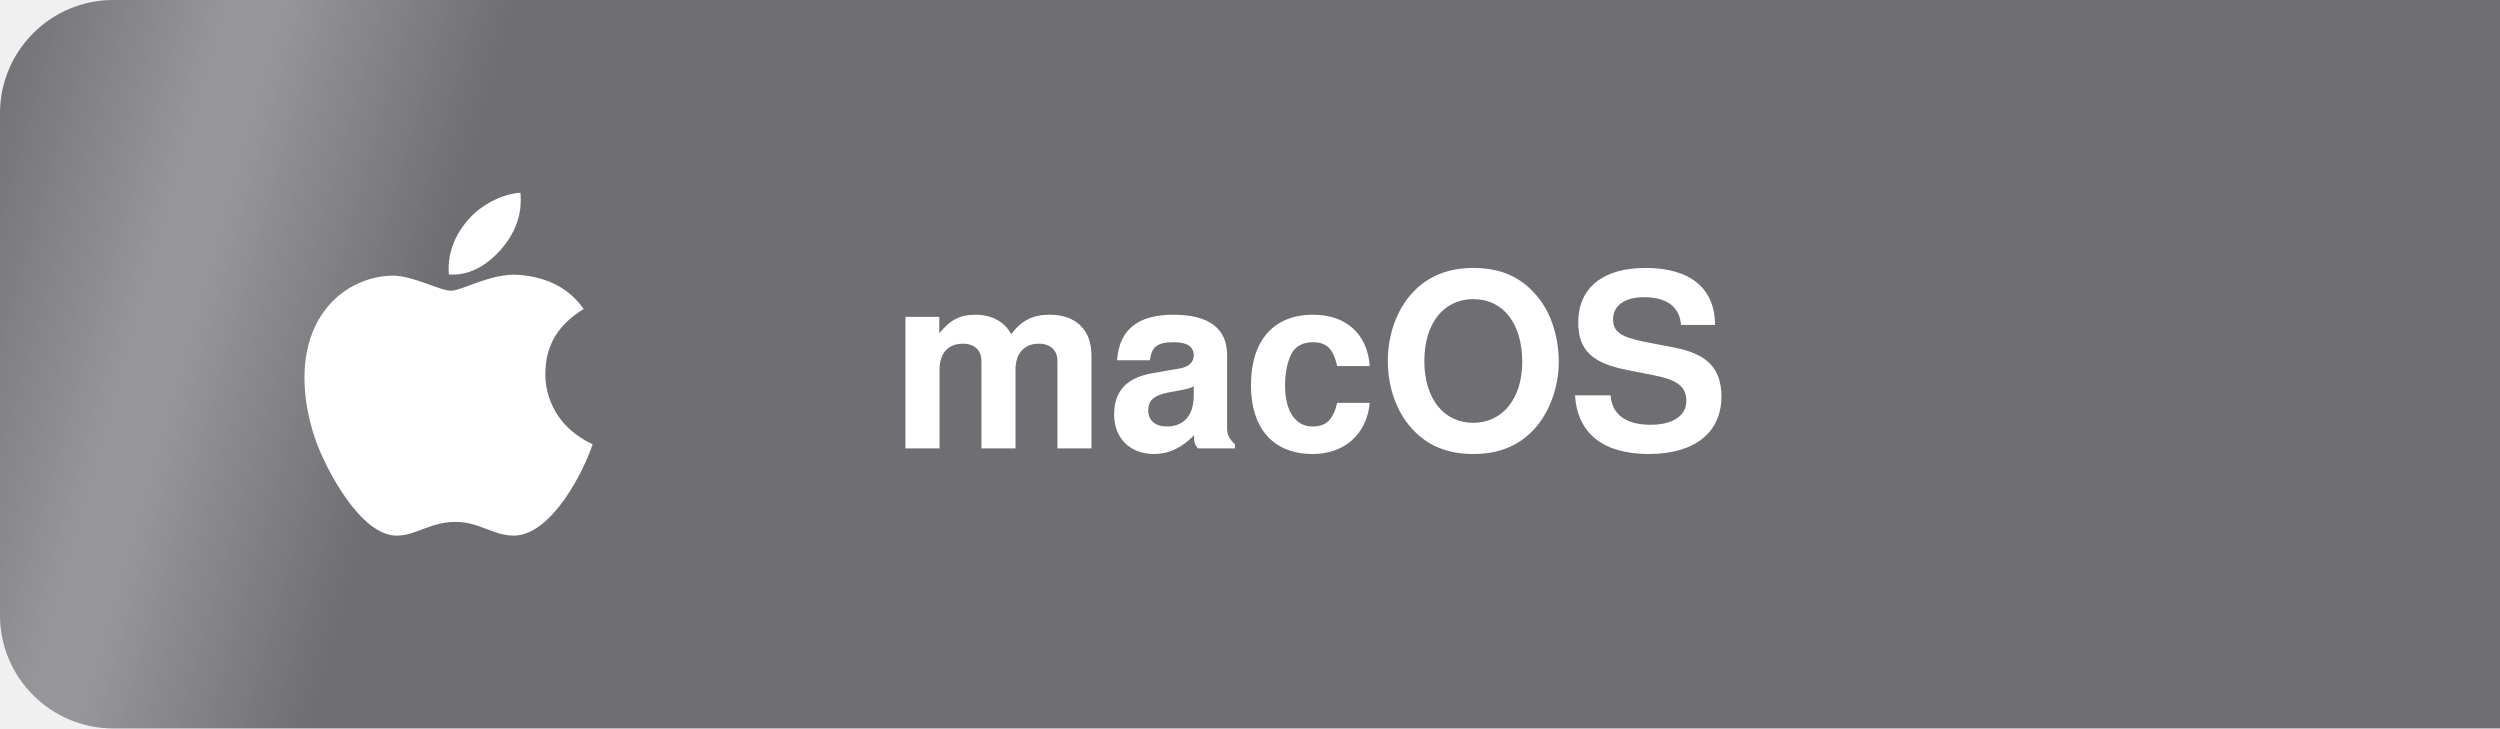
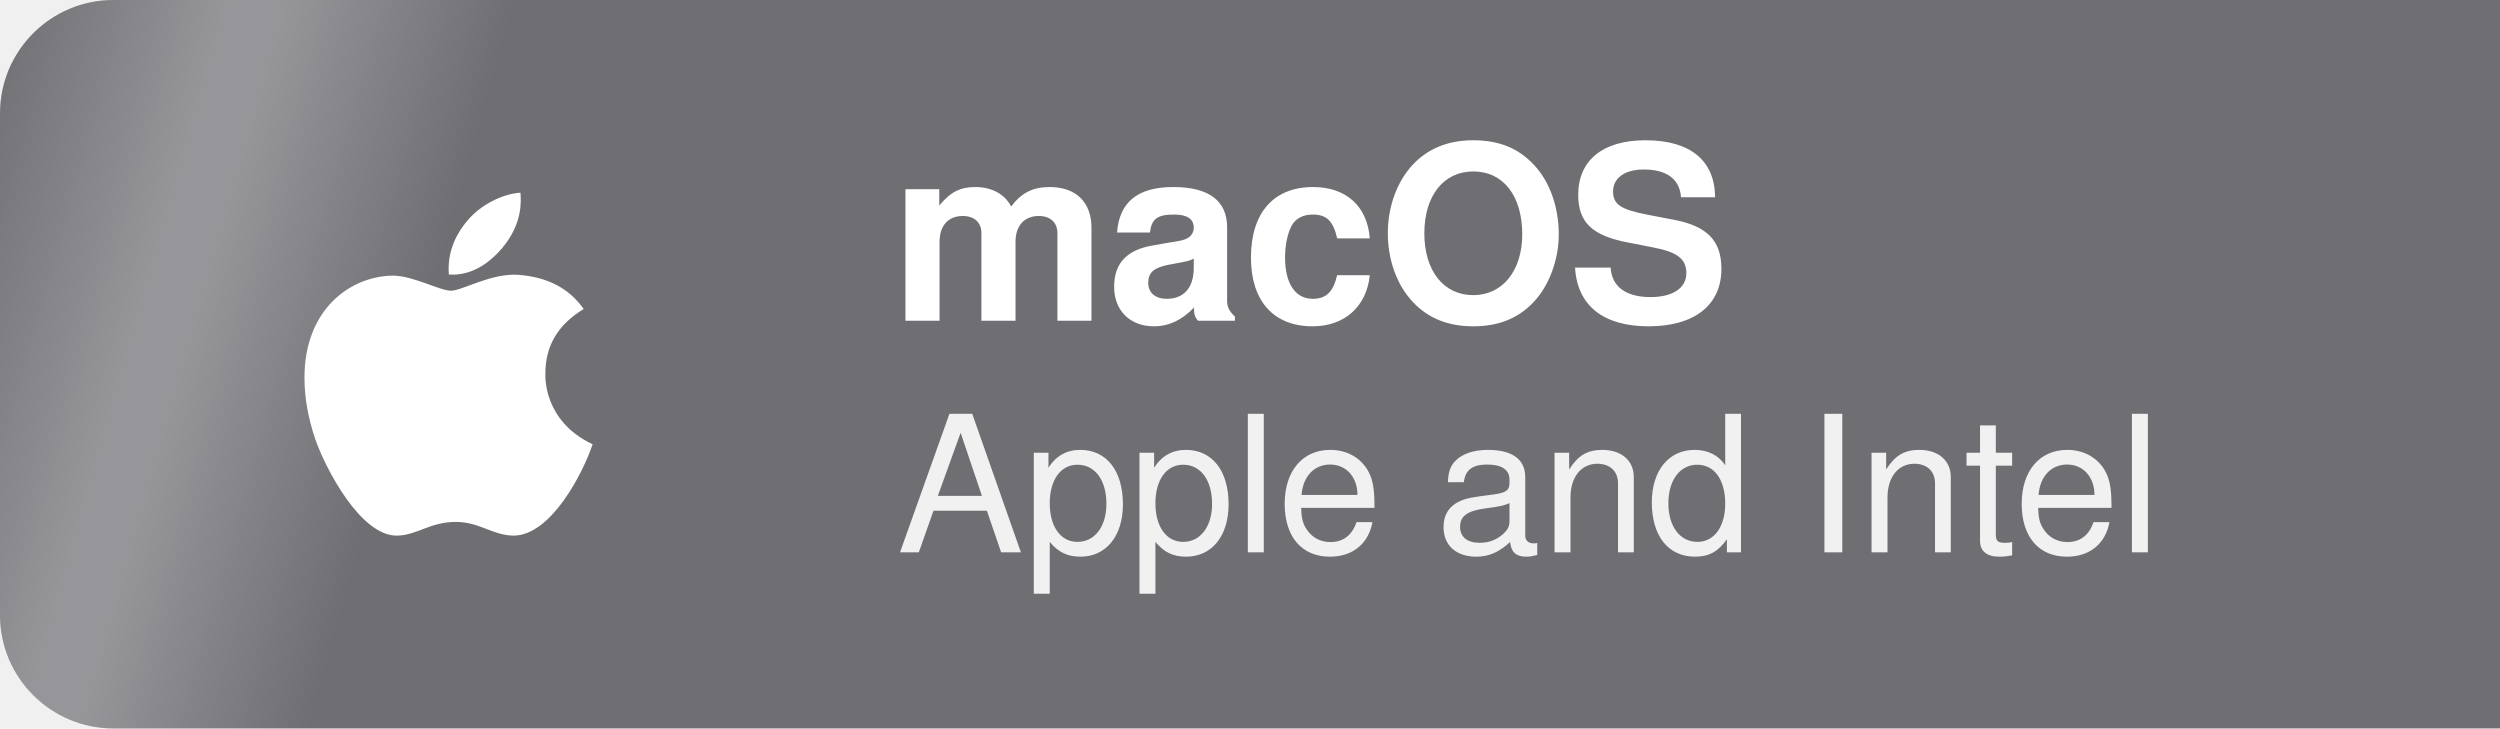
- <svg xmlns="http://www.w3.org/2000/svg" viewBox="0 0 841.9 245.3" width="841.9" height="245.3" role="img" aria-label="Download for macOS">
+ <svg xmlns="http://www.w3.org/2000/svg" viewBox="0 0 841.9 245.3" width="841.9" height="245.3" role="img" aria-label="Download for macOS on Apple silicon or Intel">
  <defs>
    <clipPath id="edge">
      <path d="M38.2,0 H841.9 V245.3 H38.2 A38.2,38.2 0 0 1 0,207.1 V38.2 A38.2,38.2 0 0 1 38.2,0 Z" />
    </clipPath>
    <linearGradient id="sheen" x1="0" y1="0" x2="1" y2="0">
      <stop offset="0" stop-color="#fff" stop-opacity="0" />
      <stop offset="0.45" stop-color="#fff" stop-opacity="0.28" />
      <stop offset="0.55" stop-color="#fff" stop-opacity="0.28" />
      <stop offset="1" stop-color="#fff" stop-opacity="0" />
    </linearGradient>
  </defs>
  <style>
    @keyframes pass {
      0%       { transform: translateX(-278.4px); }
      6.88%   { transform: translateX(1120.3px); }
      100%     { transform: translateX(1120.3px); }
    }
    .band { animation: pass 15.458s linear 6.017s infinite backwards; }
    @media (prefers-reduced-motion: reduce) {
      .band { animation: none; opacity: 0; }
    }
  </style>
  <path d="M38.2,0 H841.9 V245.3 H38.2 A38.2,38.2 0 0 1 0,207.1 V38.2 A38.2,38.2 0 0 1 38.2,0 Z" fill="#6e6e73" />
  <g transform="translate(101.5 56.65) scale(0.25781)" fill="#ffffff">
    <path d="M318.7 268.7c-.2-36.7 16.4-64.4 50-84.8-18.8-26.9-47.2-41.7-84.7-44.6-35.5-2.8-74.3 20.7-88.5 20.7-15 0-49.4-19.7-76.4-19.7C63.3 141.2 4 184.8 4 273.5q0 39.3 14.4 81.2c12.8 36.7 59 126.7 107.2 125.2 25.2-.6 43-17.9 75.8-17.9 31.8 0 48.3 17.9 76.4 17.9 48.6-.7 90.4-82.5 102.6-119.3-65.2-30.7-61.7-90-61.7-91.9zm-56.6-164.2c27.3-32.4 24.8-61.9 24-72.5-24.1 1.4-52 16.4-67.9 34.9-17.5 19.8-27.8 44.3-25.6 71.9 26.1 2 49.9-11.4 69.5-34.3z" />
  </g>
-   <text x="300" y="151" font-family="-apple-system, BlinkMacSystemFont, 'Segoe UI', Helvetica, Arial, sans-serif" font-size="82" font-weight="700" fill="#ffffff">macOS</text>
+   <text x="300" y="108" font-family="-apple-system, BlinkMacSystemFont, 'Segoe UI', Helvetica, Arial, sans-serif" font-size="82" font-weight="700" fill="#ffffff">macOS</text>
+   <text x="302" y="186" font-family="-apple-system, BlinkMacSystemFont, 'Segoe UI', Helvetica, Arial, sans-serif" font-size="64" font-weight="400" fill="#ffffff" fill-opacity="0.9">Apple and Intel</text>
  <g clip-path="url(#edge)">
    <g class="band">
      <rect x="0" y="-60" width="173.6" height="365.3" fill="url(#sheen)" transform="skewX(-16)" />
    </g>
  </g>
</svg>
